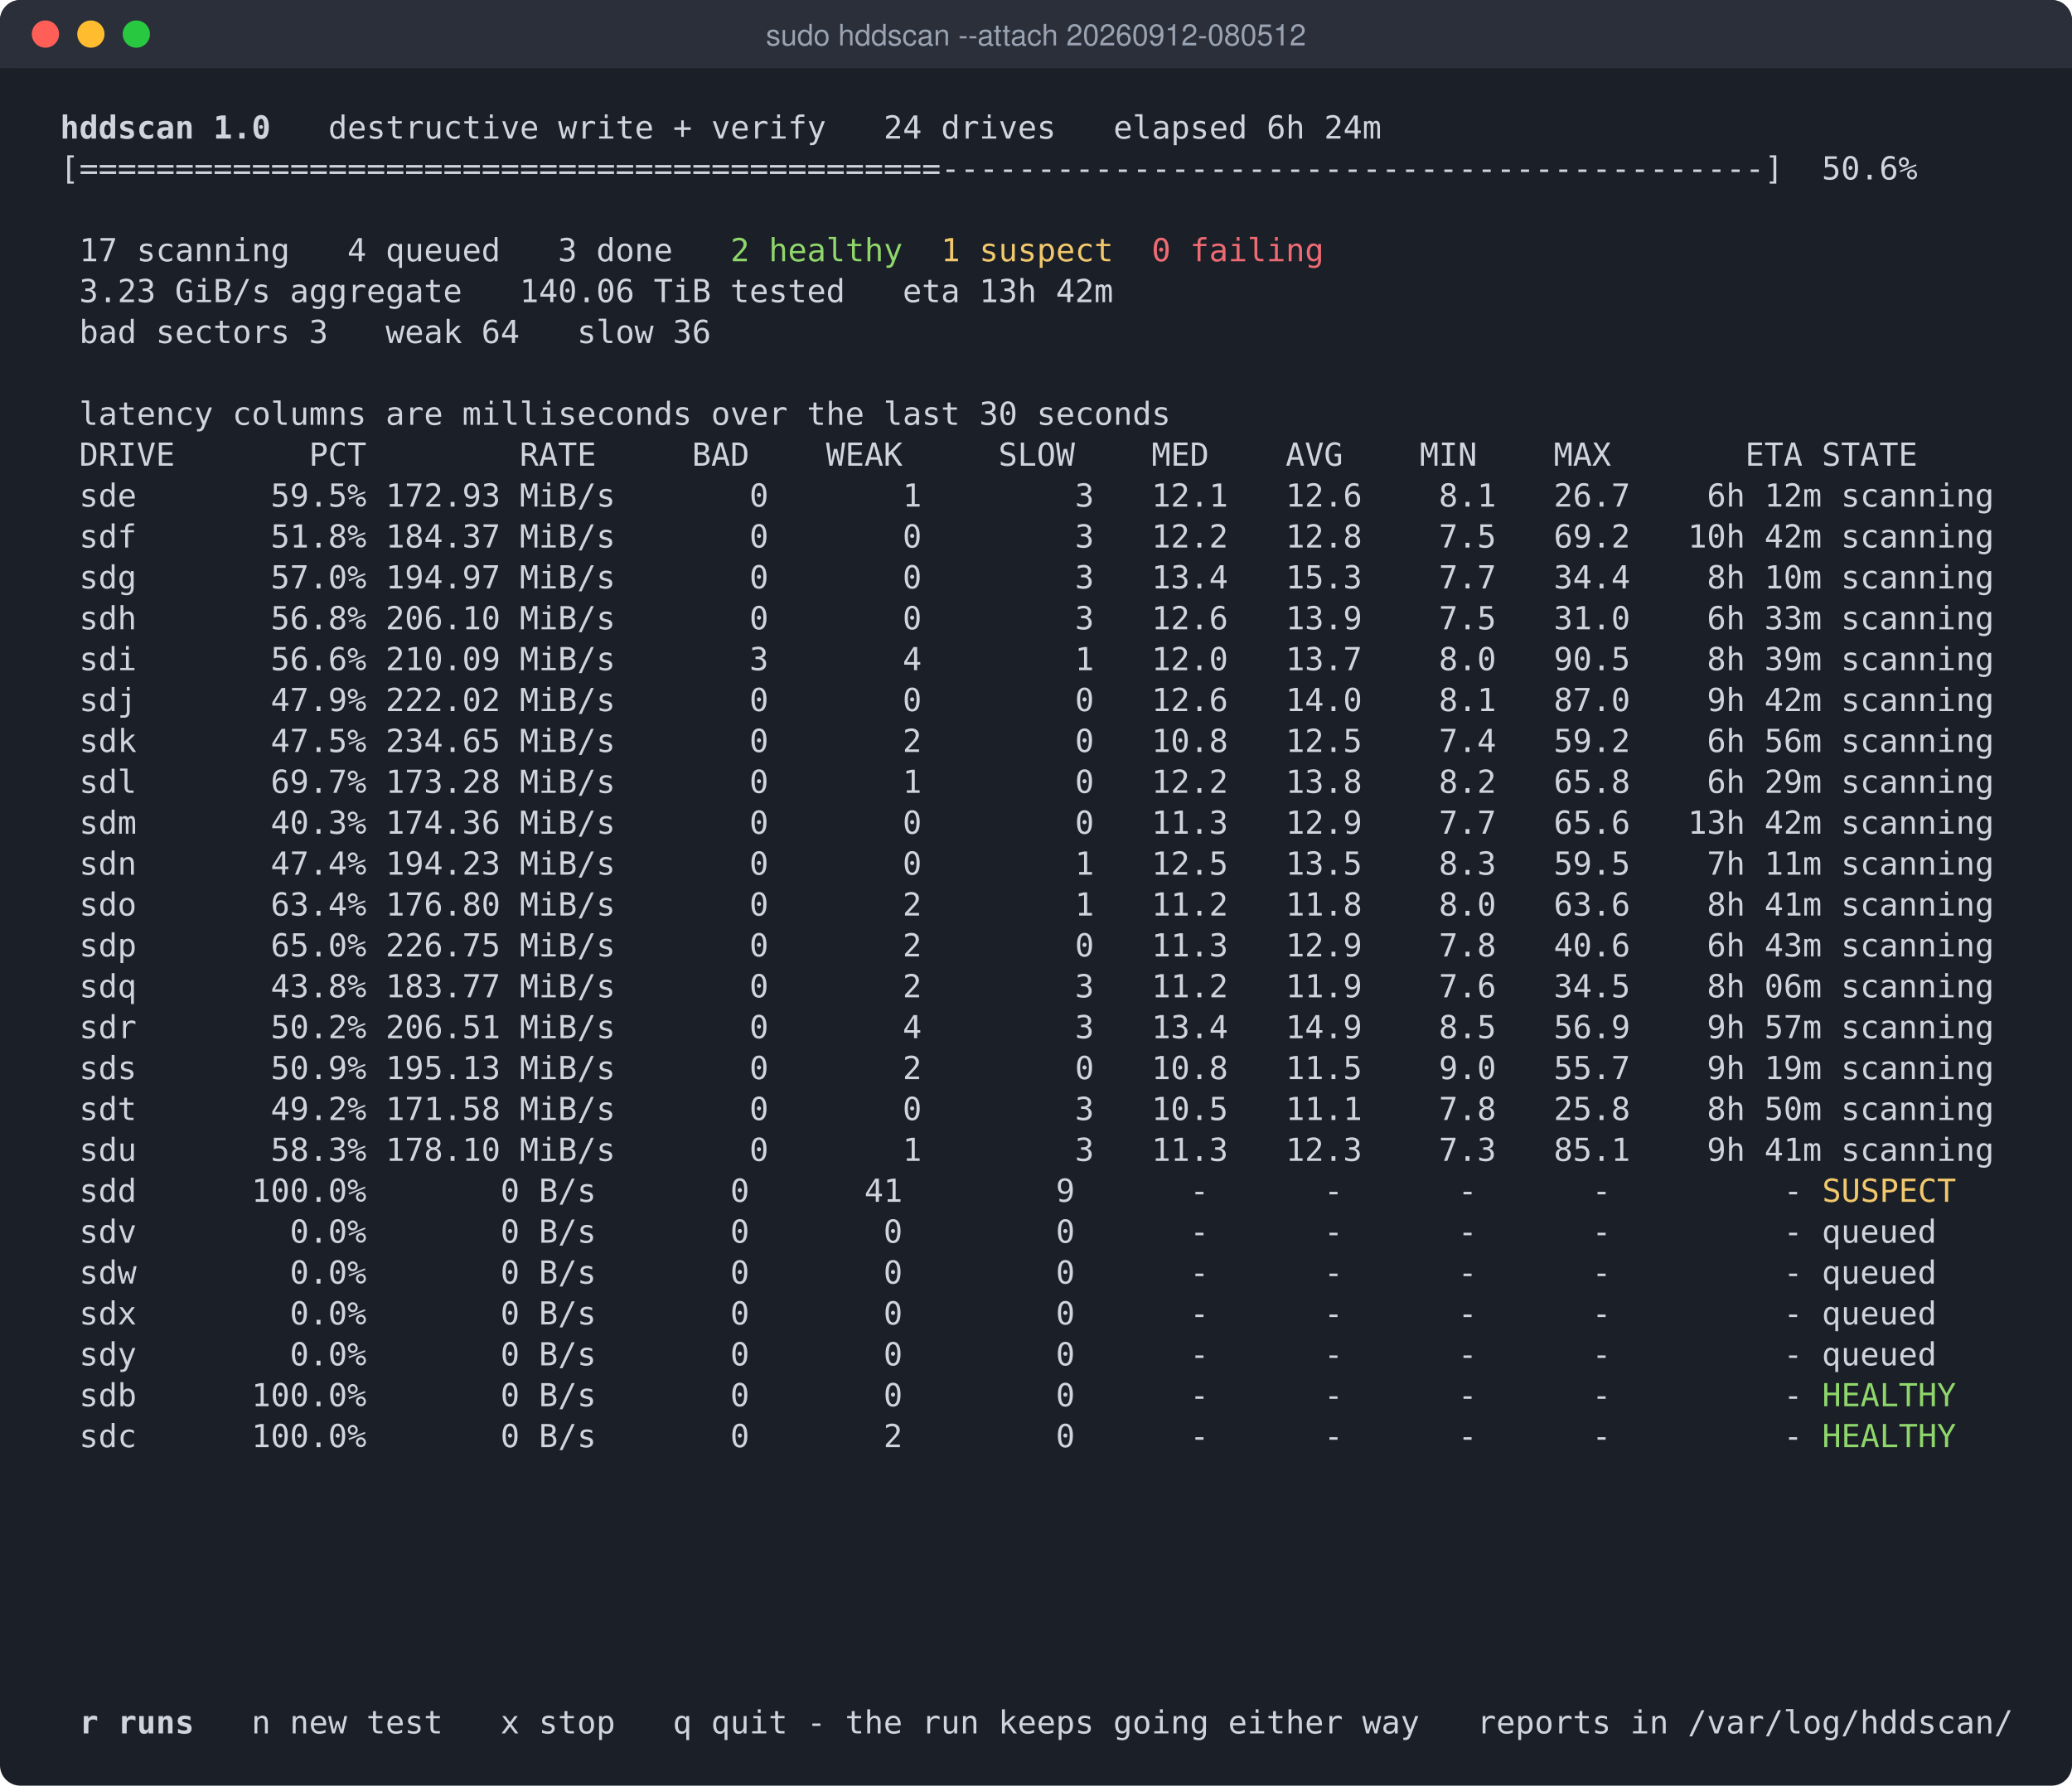
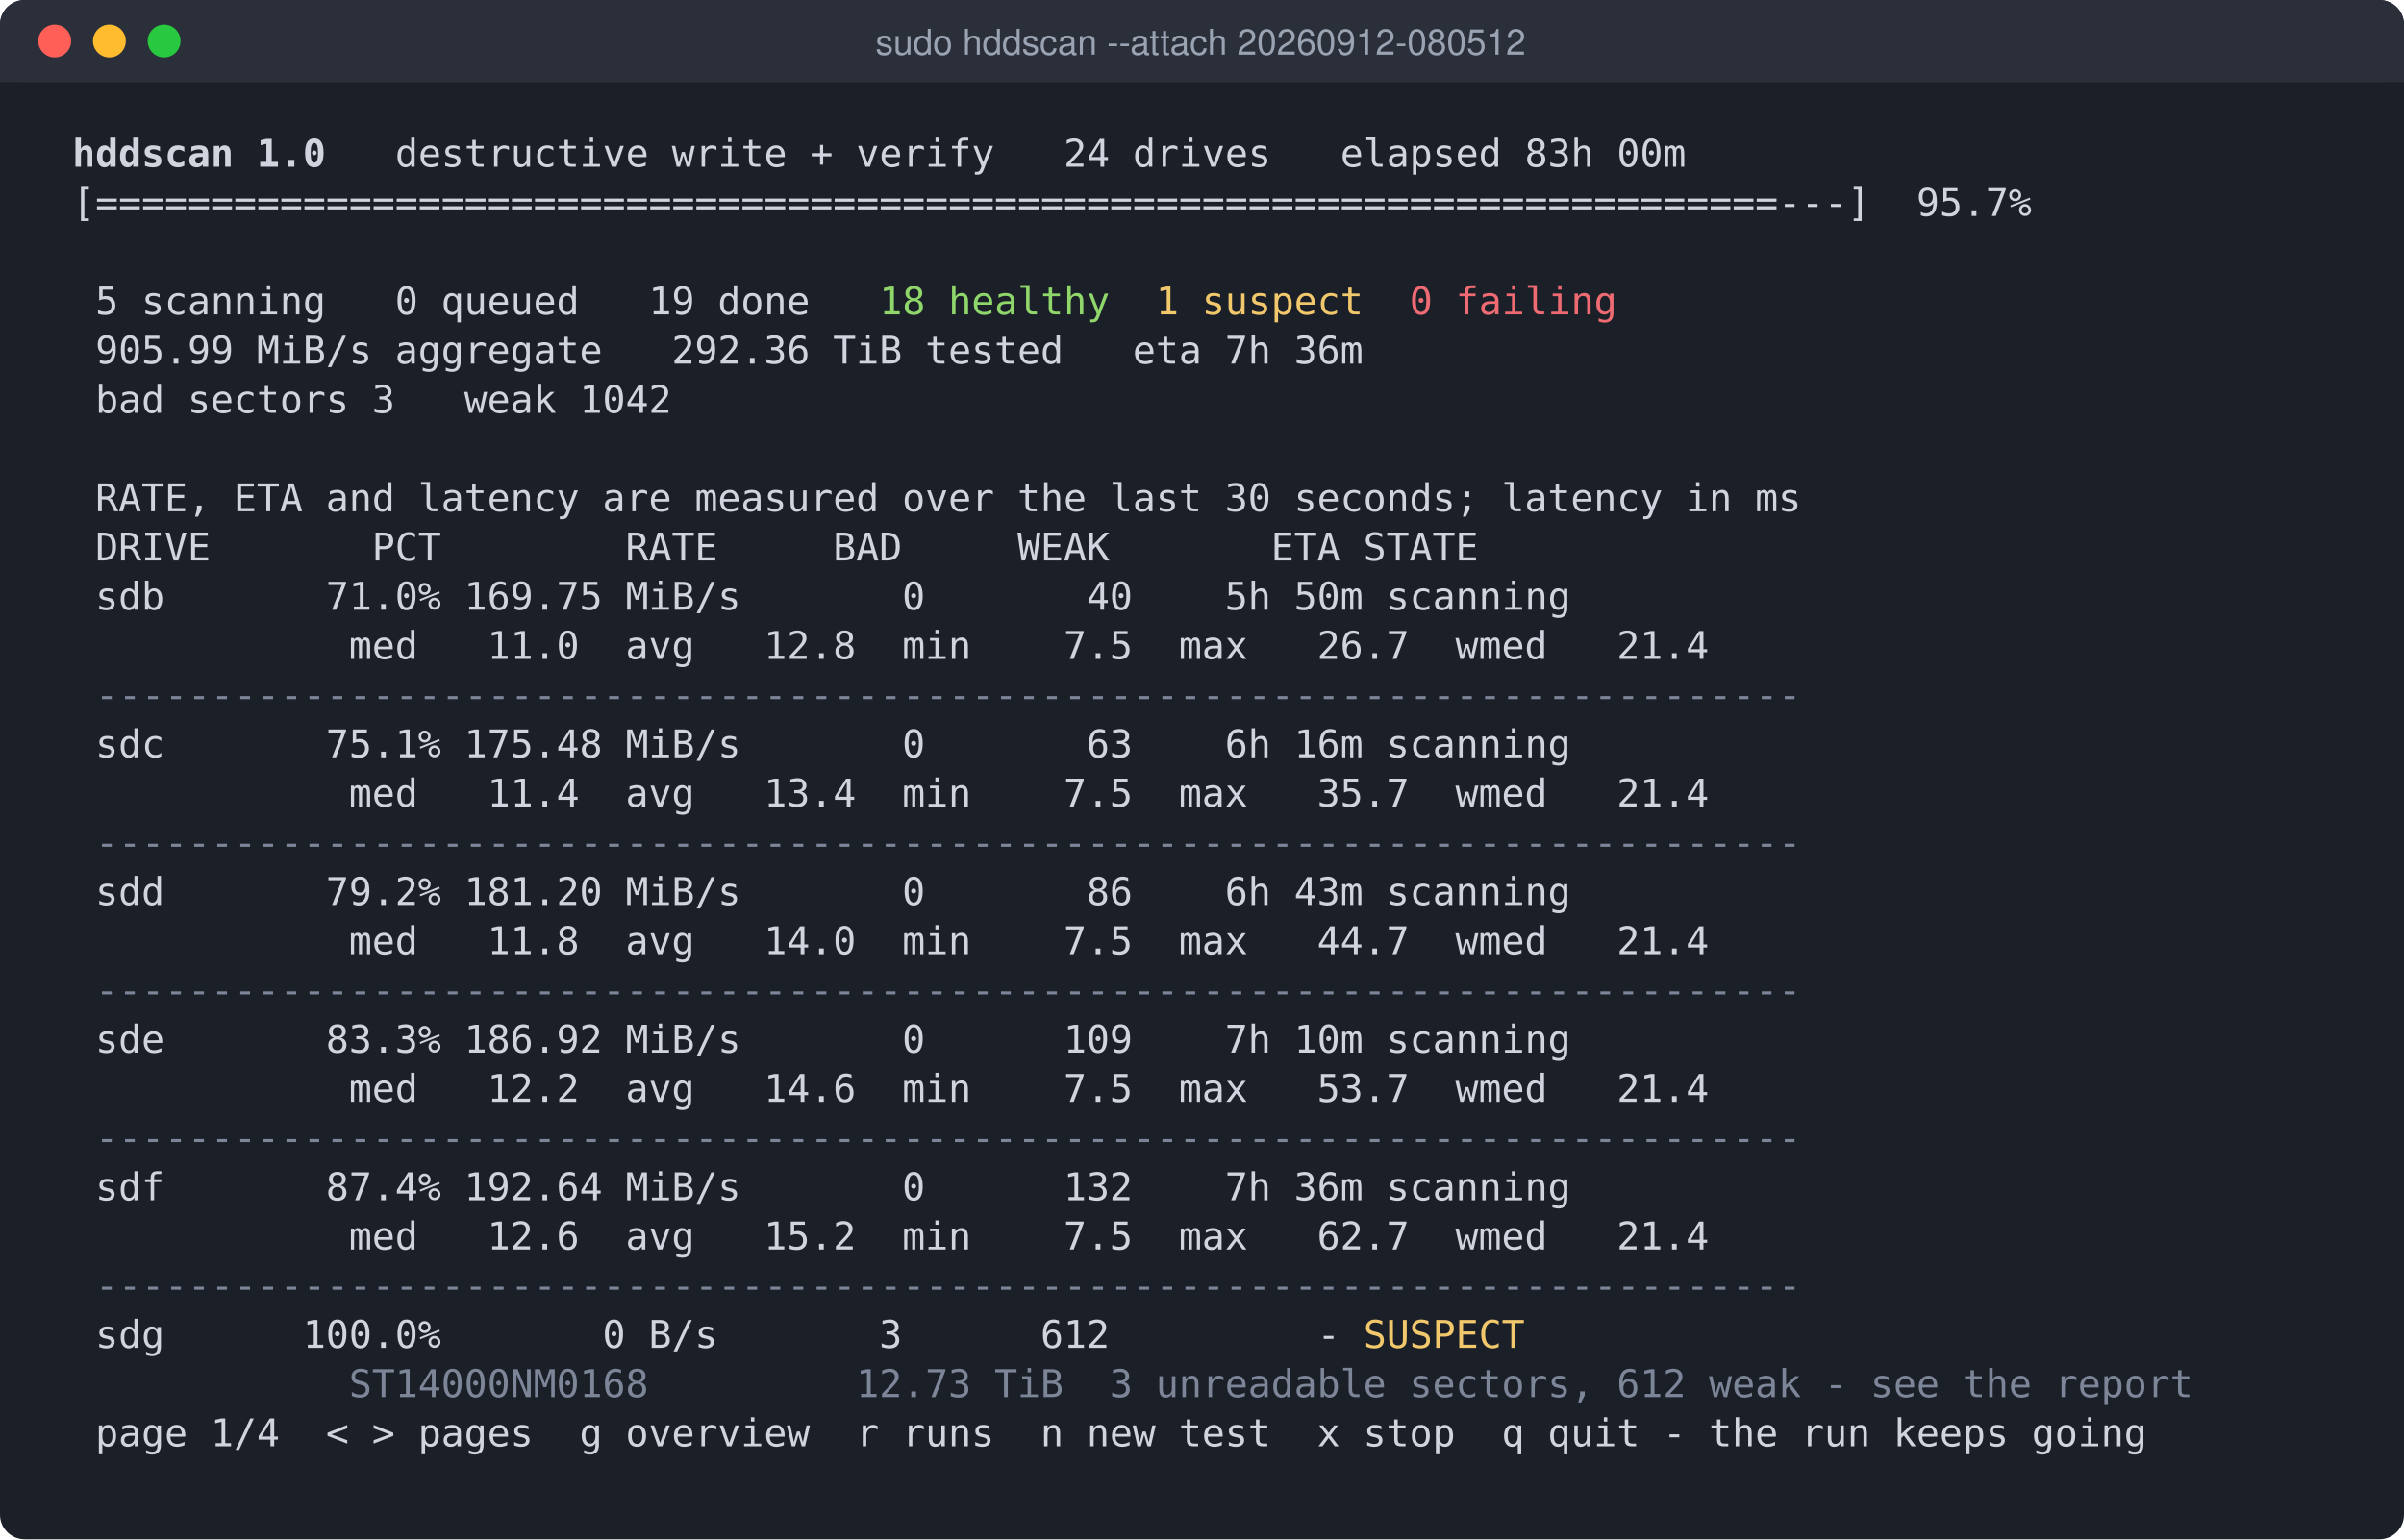
- <svg xmlns="http://www.w3.org/2000/svg" width="912" height="786" viewBox="0 0 912 786" role="img" aria-label="sudo hddscan --attach 20260912-080512">
-   <rect width="912" height="786" rx="9" fill="#1b1f27" />
-   <rect width="912" height="30" rx="9" fill="#2a2f3a" />
-   <rect y="21" width="912" height="9" fill="#2a2f3a" />
+ <svg xmlns="http://www.w3.org/2000/svg" width="879" height="563" viewBox="0 0 879 563" role="img" aria-label="sudo hddscan --attach 20260912-080512">
+   <rect width="879" height="563" rx="9" fill="#1b1f27" />
+   <rect width="879" height="30" rx="9" fill="#2a2f3a" />
+   <rect y="21" width="879" height="9" fill="#2a2f3a" />
  <circle cx="20" cy="15" r="6" fill="#ff5f57" />
  <circle cx="40" cy="15" r="6" fill="#febc2e" />
  <circle cx="60" cy="15" r="6" fill="#28c840" />
-   <text x="456" y="20" fill="#9aa3b2" font-family="-apple-system,Segoe UI,Helvetica,Arial,sans-serif" font-size="13" text-anchor="middle">sudo hddscan --attach 20260912-080512</text>
+   <text x="439" y="20" fill="#9aa3b2" font-family="-apple-system,Segoe UI,Helvetica,Arial,sans-serif" font-size="13" text-anchor="middle">sudo hddscan --attach 20260912-080512</text>
  <text y="61" font-family="DejaVu Sans Mono,Menlo,Consolas,Liberation Mono,monospace" font-size="14" xml:space="preserve">
    <tspan x="18.0" fill="#d0d4de" font-weight="bold"> hddscan 1.0</tspan>
-     <tspan x="119.2" fill="#d0d4de">   destructive write + verify   24 drives   elapsed 6h 24m                                          </tspan>
+     <tspan x="119.2" fill="#d0d4de">   destructive write + verify   24 drives   elapsed 83h 00m</tspan>
  </text>
  <text y="79" font-family="DejaVu Sans Mono,Menlo,Consolas,Liberation Mono,monospace" font-size="14" xml:space="preserve">
-     <tspan x="18.0" fill="#d0d4de"> [=============================================-------------------------------------------]  50.6%              </tspan>
+     <tspan x="18.0" fill="#d0d4de"> [=========================================================================---]  95.7%</tspan>
+   </text>
+   <text y="97" font-family="DejaVu Sans Mono,Menlo,Consolas,Liberation Mono,monospace" font-size="14" xml:space="preserve">
+     <tspan x="18.0" fill="#d0d4de" />
  </text>
  <text y="115" font-family="DejaVu Sans Mono,Menlo,Consolas,Liberation Mono,monospace" font-size="14" xml:space="preserve">
-     <tspan x="18.0" fill="#d0d4de">  17 scanning   4 queued   3 done   </tspan>
-     <tspan x="321.5" fill="#8fd66b">2 healthy</tspan>
-     <tspan x="414.2" fill="#f2c86d">1 suspect</tspan>
-     <tspan x="506.9" fill="#ef6b73">0 failing</tspan>
+     <tspan x="18.0" fill="#d0d4de">  5 scanning   0 queued   19 done   </tspan>
+     <tspan x="321.5" fill="#8fd66b">18 healthy</tspan>
+     <tspan x="405.8" fill="#d0d4de">  </tspan>
+     <tspan x="422.6" fill="#f2c86d">1 suspect</tspan>
+     <tspan x="498.5" fill="#d0d4de">  </tspan>
+     <tspan x="515.4" fill="#ef6b73">0 failing</tspan>
  </text>
  <text y="133" font-family="DejaVu Sans Mono,Menlo,Consolas,Liberation Mono,monospace" font-size="14" xml:space="preserve">
-     <tspan x="18.0" fill="#d0d4de">  3.23 GiB/s aggregate   140.06 TiB tested   eta 13h 42m                                                        </tspan>
+     <tspan x="18.0" fill="#d0d4de">  905.99 MiB/s aggregate   292.36 TiB tested   eta 7h 36m</tspan>
  </text>
  <text y="151" font-family="DejaVu Sans Mono,Menlo,Consolas,Liberation Mono,monospace" font-size="14" xml:space="preserve">
-     <tspan x="18.0" fill="#d0d4de">  bad sectors 3   weak 64   slow 36                                                                             </tspan>
+     <tspan x="18.0" fill="#d0d4de">  bad sectors 3   weak 1042</tspan>
+   </text>
+   <text y="169" font-family="DejaVu Sans Mono,Menlo,Consolas,Liberation Mono,monospace" font-size="14" xml:space="preserve">
+     <tspan x="18.0" fill="#d0d4de" />
  </text>
  <text y="187" font-family="DejaVu Sans Mono,Menlo,Consolas,Liberation Mono,monospace" font-size="14" xml:space="preserve">
-     <tspan x="18.0" fill="#d0d4de">  latency columns are milliseconds over the last 30 seconds                                                     </tspan>
+     <tspan x="18.0" fill="#d0d4de">  RATE, ETA and latency are measured over the last 30 seconds; latency in ms</tspan>
  </text>
  <text y="205" font-family="DejaVu Sans Mono,Menlo,Consolas,Liberation Mono,monospace" font-size="14" xml:space="preserve">
-     <tspan x="18.0" fill="#d0d4de">  DRIVE       PCT        RATE     BAD    WEAK     SLOW    MED    AVG    MIN    MAX       ETA STATE              </tspan>
+     <tspan x="18.0" fill="#d0d4de">  DRIVE       PCT        RATE     BAD     WEAK       ETA STATE</tspan>
  </text>
  <text y="223" font-family="DejaVu Sans Mono,Menlo,Consolas,Liberation Mono,monospace" font-size="14" xml:space="preserve">
-     <tspan x="18.0" fill="#d0d4de">  sde       59.5% 172.93 MiB/s       0       1        3   12.1   12.6    8.1   26.7    6h 12m scanning          </tspan>
+     <tspan x="18.0" fill="#d0d4de">  sdb       71.0% 169.75 MiB/s       0       40    5h 50m</tspan>
+     <tspan x="498.5" fill="#d0d4de"> scanning</tspan>
  </text>
  <text y="241" font-family="DejaVu Sans Mono,Menlo,Consolas,Liberation Mono,monospace" font-size="14" xml:space="preserve">
-     <tspan x="18.0" fill="#d0d4de">  sdf       51.8% 184.37 MiB/s       0       0        3   12.2   12.8    7.5   69.2   10h 42m scanning          </tspan>
+     <tspan x="18.0" fill="#d0d4de">             med   11.0  avg   12.8  min    7.5  max   26.7  wmed   21.4</tspan>
  </text>
  <text y="259" font-family="DejaVu Sans Mono,Menlo,Consolas,Liberation Mono,monospace" font-size="14" xml:space="preserve">
-     <tspan x="18.0" fill="#d0d4de">  sdg       57.0% 194.97 MiB/s       0       0        3   13.4   15.3    7.7   34.4    8h 10m scanning          </tspan>
+     <tspan x="18.0" fill="#7d8698">  --------------------------------------------------------------------------</tspan>
  </text>
  <text y="277" font-family="DejaVu Sans Mono,Menlo,Consolas,Liberation Mono,monospace" font-size="14" xml:space="preserve">
-     <tspan x="18.0" fill="#d0d4de">  sdh       56.8% 206.10 MiB/s       0       0        3   12.6   13.9    7.5   31.0    6h 33m scanning          </tspan>
+     <tspan x="18.0" fill="#d0d4de">  sdc       75.1% 175.48 MiB/s       0       63    6h 16m</tspan>
+     <tspan x="498.5" fill="#d0d4de"> scanning</tspan>
  </text>
  <text y="295" font-family="DejaVu Sans Mono,Menlo,Consolas,Liberation Mono,monospace" font-size="14" xml:space="preserve">
-     <tspan x="18.0" fill="#d0d4de">  sdi       56.6% 210.09 MiB/s       3       4        1   12.0   13.7    8.0   90.5    8h 39m scanning          </tspan>
+     <tspan x="18.0" fill="#d0d4de">             med   11.4  avg   13.4  min    7.5  max   35.7  wmed   21.4</tspan>
  </text>
  <text y="313" font-family="DejaVu Sans Mono,Menlo,Consolas,Liberation Mono,monospace" font-size="14" xml:space="preserve">
-     <tspan x="18.0" fill="#d0d4de">  sdj       47.9% 222.02 MiB/s       0       0        0   12.6   14.0    8.1   87.0    9h 42m scanning          </tspan>
+     <tspan x="18.0" fill="#7d8698">  --------------------------------------------------------------------------</tspan>
  </text>
  <text y="331" font-family="DejaVu Sans Mono,Menlo,Consolas,Liberation Mono,monospace" font-size="14" xml:space="preserve">
-     <tspan x="18.0" fill="#d0d4de">  sdk       47.5% 234.65 MiB/s       0       2        0   10.8   12.5    7.4   59.2    6h 56m scanning          </tspan>
+     <tspan x="18.0" fill="#d0d4de">  sdd       79.2% 181.20 MiB/s       0       86    6h 43m</tspan>
+     <tspan x="498.5" fill="#d0d4de"> scanning</tspan>
  </text>
  <text y="349" font-family="DejaVu Sans Mono,Menlo,Consolas,Liberation Mono,monospace" font-size="14" xml:space="preserve">
-     <tspan x="18.0" fill="#d0d4de">  sdl       69.7% 173.28 MiB/s       0       1        0   12.2   13.8    8.2   65.8    6h 29m scanning          </tspan>
+     <tspan x="18.0" fill="#d0d4de">             med   11.8  avg   14.0  min    7.5  max   44.7  wmed   21.4</tspan>
  </text>
  <text y="367" font-family="DejaVu Sans Mono,Menlo,Consolas,Liberation Mono,monospace" font-size="14" xml:space="preserve">
-     <tspan x="18.0" fill="#d0d4de">  sdm       40.3% 174.36 MiB/s       0       0        0   11.3   12.9    7.7   65.6   13h 42m scanning          </tspan>
+     <tspan x="18.0" fill="#7d8698">  --------------------------------------------------------------------------</tspan>
  </text>
  <text y="385" font-family="DejaVu Sans Mono,Menlo,Consolas,Liberation Mono,monospace" font-size="14" xml:space="preserve">
-     <tspan x="18.0" fill="#d0d4de">  sdn       47.4% 194.23 MiB/s       0       0        1   12.5   13.5    8.3   59.5    7h 11m scanning          </tspan>
+     <tspan x="18.0" fill="#d0d4de">  sde       83.3% 186.92 MiB/s       0      109    7h 10m</tspan>
+     <tspan x="498.5" fill="#d0d4de"> scanning</tspan>
  </text>
  <text y="403" font-family="DejaVu Sans Mono,Menlo,Consolas,Liberation Mono,monospace" font-size="14" xml:space="preserve">
-     <tspan x="18.0" fill="#d0d4de">  sdo       63.4% 176.80 MiB/s       0       2        1   11.2   11.8    8.0   63.6    8h 41m scanning          </tspan>
+     <tspan x="18.0" fill="#d0d4de">             med   12.2  avg   14.6  min    7.5  max   53.7  wmed   21.4</tspan>
  </text>
  <text y="421" font-family="DejaVu Sans Mono,Menlo,Consolas,Liberation Mono,monospace" font-size="14" xml:space="preserve">
-     <tspan x="18.0" fill="#d0d4de">  sdp       65.0% 226.75 MiB/s       0       2        0   11.3   12.9    7.8   40.6    6h 43m scanning          </tspan>
+     <tspan x="18.0" fill="#7d8698">  --------------------------------------------------------------------------</tspan>
  </text>
  <text y="439" font-family="DejaVu Sans Mono,Menlo,Consolas,Liberation Mono,monospace" font-size="14" xml:space="preserve">
-     <tspan x="18.0" fill="#d0d4de">  sdq       43.8% 183.77 MiB/s       0       2        3   11.2   11.9    7.6   34.5    8h 06m scanning          </tspan>
+     <tspan x="18.0" fill="#d0d4de">  sdf       87.4% 192.64 MiB/s       0      132    7h 36m</tspan>
+     <tspan x="498.5" fill="#d0d4de"> scanning</tspan>
  </text>
  <text y="457" font-family="DejaVu Sans Mono,Menlo,Consolas,Liberation Mono,monospace" font-size="14" xml:space="preserve">
-     <tspan x="18.0" fill="#d0d4de">  sdr       50.2% 206.51 MiB/s       0       4        3   13.4   14.9    8.5   56.9    9h 57m scanning          </tspan>
+     <tspan x="18.0" fill="#d0d4de">             med   12.6  avg   15.2  min    7.5  max   62.7  wmed   21.4</tspan>
  </text>
  <text y="475" font-family="DejaVu Sans Mono,Menlo,Consolas,Liberation Mono,monospace" font-size="14" xml:space="preserve">
-     <tspan x="18.0" fill="#d0d4de">  sds       50.9% 195.13 MiB/s       0       2        0   10.8   11.5    9.0   55.7    9h 19m scanning          </tspan>
+     <tspan x="18.0" fill="#7d8698">  --------------------------------------------------------------------------</tspan>
  </text>
  <text y="493" font-family="DejaVu Sans Mono,Menlo,Consolas,Liberation Mono,monospace" font-size="14" xml:space="preserve">
-     <tspan x="18.0" fill="#d0d4de">  sdt       49.2% 171.58 MiB/s       0       0        3   10.5   11.1    7.8   25.8    8h 50m scanning          </tspan>
+     <tspan x="18.0" fill="#d0d4de">  sdg      100.0%       0 B/s       3      612         - </tspan>
+     <tspan x="498.5" fill="#f2c86d">SUSPECT</tspan>
  </text>
  <text y="511" font-family="DejaVu Sans Mono,Menlo,Consolas,Liberation Mono,monospace" font-size="14" xml:space="preserve">
-     <tspan x="18.0" fill="#d0d4de">  sdu       58.3% 178.10 MiB/s       0       1        3   11.3   12.3    7.3   85.1    9h 41m scanning          </tspan>
+     <tspan x="18.0" fill="#7d8698">             ST14000NM0168         12.73 TiB  3 unreadable sectors, 612 weak - see the report</tspan>
  </text>
  <text y="529" font-family="DejaVu Sans Mono,Menlo,Consolas,Liberation Mono,monospace" font-size="14" xml:space="preserve">
-     <tspan x="18.0" fill="#d0d4de">  sdd      100.0%       0 B/s       0      41        9      -      -      -      -         - </tspan>
-     <tspan x="802.0" fill="#f2c86d">SUSPECT</tspan>
-   </text>
-   <text y="547" font-family="DejaVu Sans Mono,Menlo,Consolas,Liberation Mono,monospace" font-size="14" xml:space="preserve">
-     <tspan x="18.0" fill="#d0d4de">  sdv        0.0%       0 B/s       0       0        0      -      -      -      -         - queued             </tspan>
-   </text>
-   <text y="565" font-family="DejaVu Sans Mono,Menlo,Consolas,Liberation Mono,monospace" font-size="14" xml:space="preserve">
-     <tspan x="18.0" fill="#d0d4de">  sdw        0.0%       0 B/s       0       0        0      -      -      -      -         - queued             </tspan>
-   </text>
-   <text y="583" font-family="DejaVu Sans Mono,Menlo,Consolas,Liberation Mono,monospace" font-size="14" xml:space="preserve">
-     <tspan x="18.0" fill="#d0d4de">  sdx        0.0%       0 B/s       0       0        0      -      -      -      -         - queued             </tspan>
-   </text>
-   <text y="601" font-family="DejaVu Sans Mono,Menlo,Consolas,Liberation Mono,monospace" font-size="14" xml:space="preserve">
-     <tspan x="18.0" fill="#d0d4de">  sdy        0.0%       0 B/s       0       0        0      -      -      -      -         - queued             </tspan>
-   </text>
-   <text y="619" font-family="DejaVu Sans Mono,Menlo,Consolas,Liberation Mono,monospace" font-size="14" xml:space="preserve">
-     <tspan x="18.0" fill="#d0d4de">  sdb      100.0%       0 B/s       0       0        0      -      -      -      -         - </tspan>
-     <tspan x="802.0" fill="#8fd66b">HEALTHY</tspan>
-   </text>
-   <text y="637" font-family="DejaVu Sans Mono,Menlo,Consolas,Liberation Mono,monospace" font-size="14" xml:space="preserve">
-     <tspan x="18.0" fill="#d0d4de">  sdc      100.0%       0 B/s       0       2        0      -      -      -      -         - </tspan>
-     <tspan x="802.0" fill="#8fd66b">HEALTHY</tspan>
-   </text>
-   <text y="763" font-family="DejaVu Sans Mono,Menlo,Consolas,Liberation Mono,monospace" font-size="14" xml:space="preserve">
-     <tspan x="34.9" fill="#d0d4de" font-weight="bold">r runs</tspan>
-     <tspan x="85.4" fill="#d0d4de">   n new test   x stop   q quit - the run keeps going either way   reports in /var/log/hddscan/         </tspan>
+     <tspan x="18.0" fill="#d0d4de">  page 1/4  &lt; &gt; pages  g overview  r runs  n new test  x stop  q quit - the run keeps going</tspan>
  </text>
</svg>
